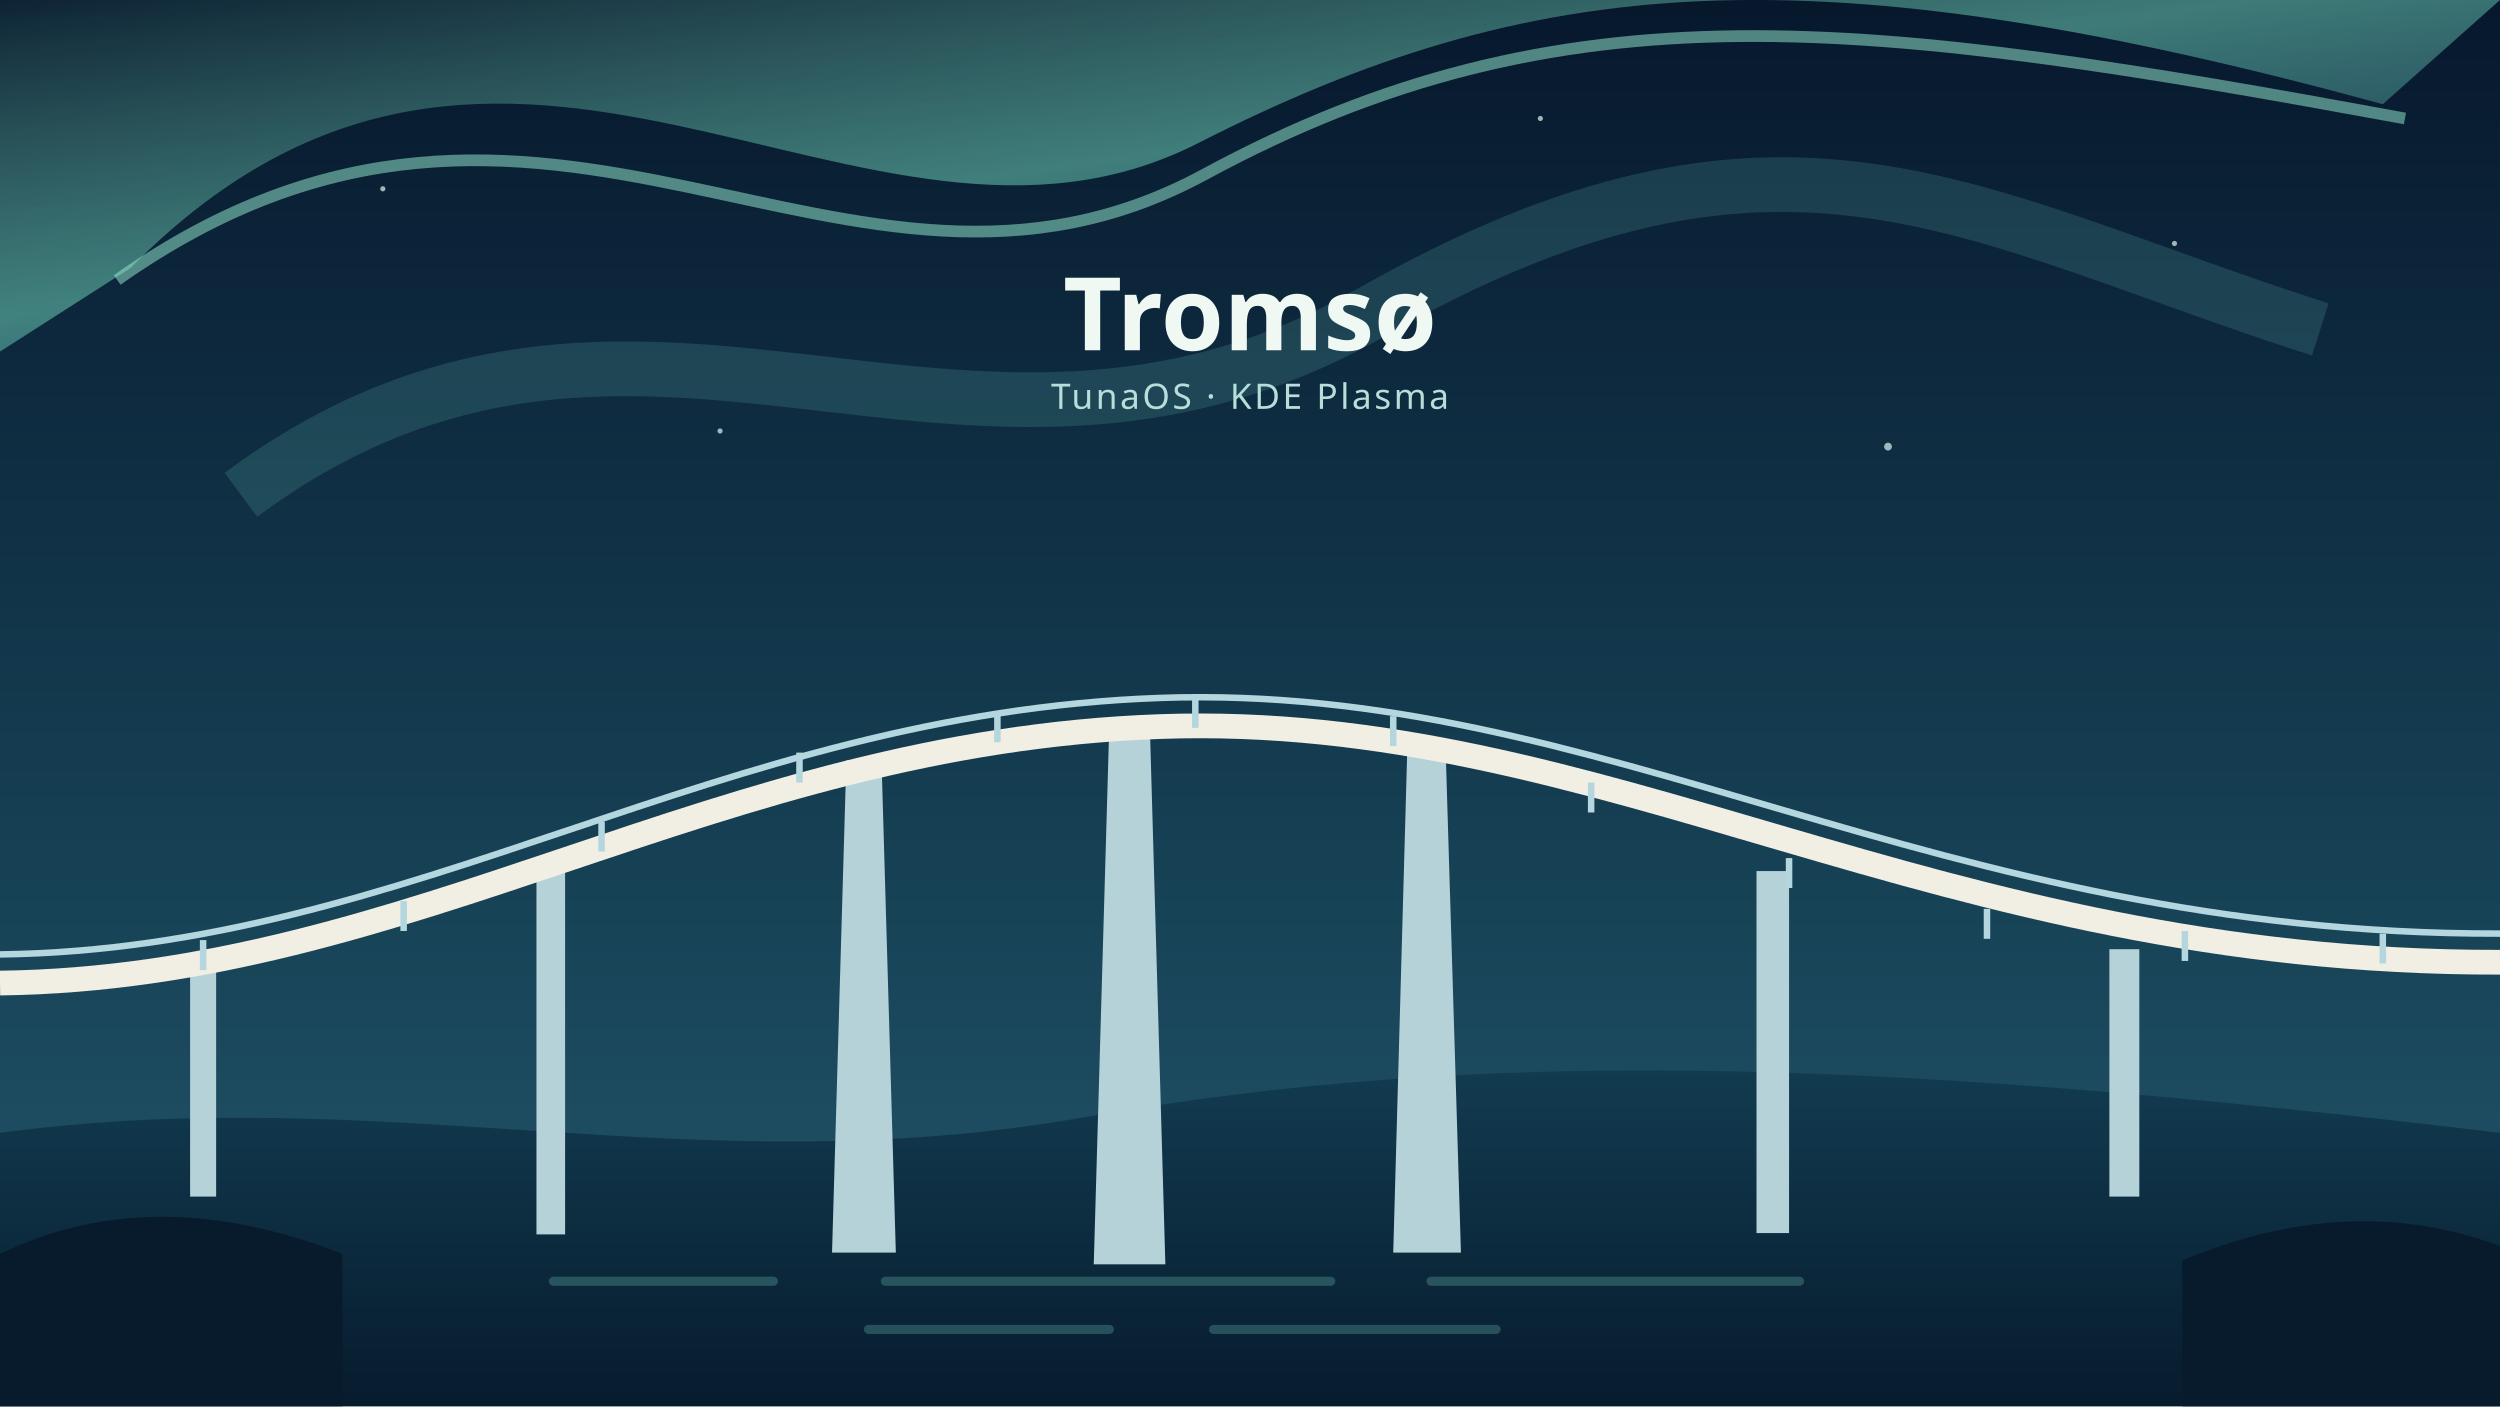
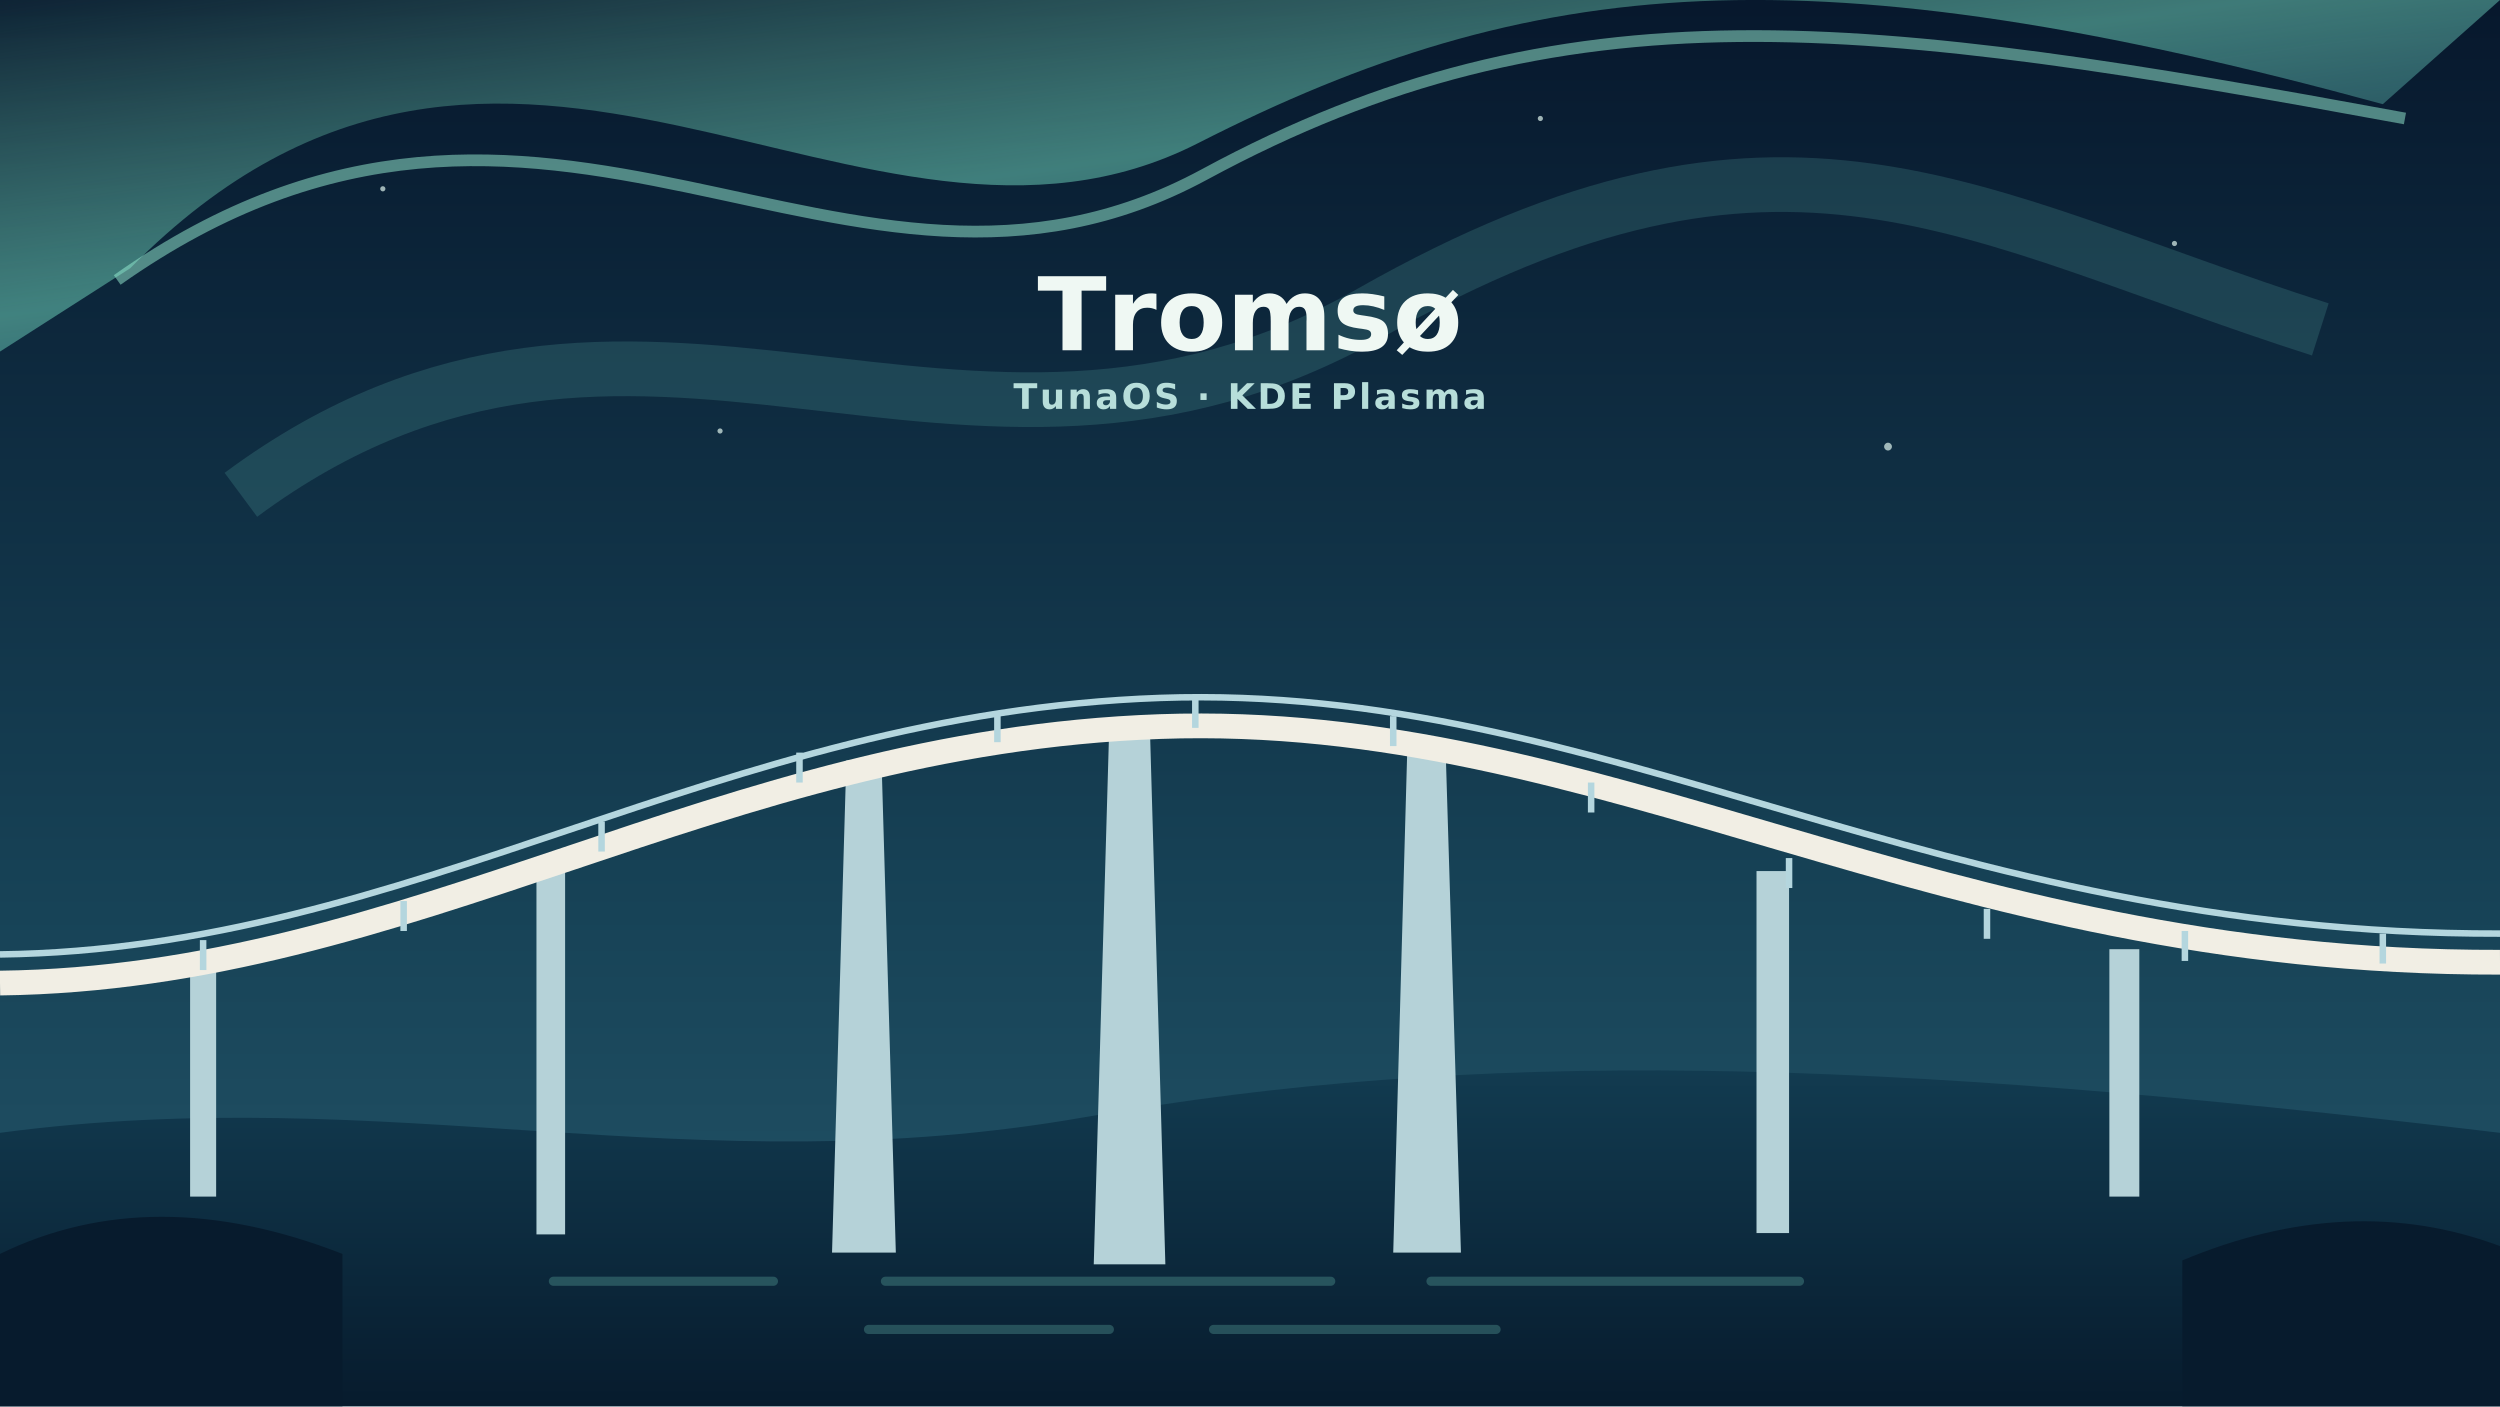
<svg xmlns="http://www.w3.org/2000/svg" viewBox="0 0 1920 1080" role="img" aria-labelledby="title desc">
  <defs>
    <linearGradient id="sky" x1="0" y1="0" x2="0" y2="1">
      <stop stop-color="#07182d" />
      <stop offset=".65" stop-color="#174357" />
      <stop offset="1" stop-color="#25566a" />
    </linearGradient>
    <linearGradient id="curtain" x1="0" y1="0" x2="1" y2="1">
      <stop stop-color="#8cf2c8" stop-opacity=".05" />
      <stop offset=".45" stop-color="#75ddc2" stop-opacity=".5" />
      <stop offset="1" stop-color="#5dc0d3" stop-opacity=".04" />
    </linearGradient>
    <linearGradient id="water" x1="0" y1="0" x2="0" y2="1">
      <stop stop-color="#123b50" />
      <stop offset="1" stop-color="#071b2d" />
    </linearGradient>
  </defs>
  <rect width="1920" height="1080" fill="url(#sky)" />
  <path d="M100 206C390-88 663 241 920 110S1390-40 1830 80L1920 0H0v270z" fill="url(#curtain)" />
  <path d="M90 215C420-18 648 284 925 134S1434 15 1847 91" fill="none" stroke="#9bf3d6" stroke-opacity=".5" stroke-width="9" />
  <path d="M185 380C490 154 736 420 1053 240S1510 166 1782 253" fill="none" stroke="#6ecbbf" stroke-opacity=".18" stroke-width="42" />
  <g fill="#def4ed" fill-opacity=".7">
    <circle cx="294" cy="145" r="2" />
    <circle cx="553" cy="331" r="2" />
    <circle cx="1183" cy="91" r="2" />
    <circle cx="1450" cy="343" r="3" />
    <circle cx="1670" cy="187" r="2" />
  </g>
-   <text x="960" y="269" text-anchor="middle" fill="#eff8f3" font-family="sans-serif" font-size="78" font-weight="600">Tromsø</text>
-   <text x="960" y="314" text-anchor="middle" fill="#b7deda" font-family="sans-serif" font-size="27" letter-spacing="2">TunaOS · KDE Plasma</text>
+   <g fill="#eff8f3" aria-label="Tromsø">
+     <path transform="translate(796.7256 269) scale(0.03808594 -0.03808594)" d="M10 1493H1386V1202H891V0H506V1202H10Z" />
+     <path transform="translate(849.9316 269) scale(0.03808594 -0.03808594)" d="M1004 815Q957 837 910.5 847.5Q864 858 817 858Q679 858 604.5 769.5Q530 681 530 516V0H172V1120H530V936Q599 1046 688.5 1096.5Q778 1147 903 1147Q921 1147 942.0 1145.5Q963 1144 1003 1139Z" />
+     <path transform="translate(888.3984 269) scale(0.03808594 -0.03808594)" d="M705 891Q586 891 523.5 805.5Q461 720 461 559Q461 398 523.5 312.5Q586 227 705 227Q822 227 884.0 312.5Q946 398 946 559Q946 720 884.0 805.5Q822 891 705 891ZM705 1147Q994 1147 1156.5 991.0Q1319 835 1319 559Q1319 283 1156.5 127.0Q994 -29 705 -29Q415 -29 251.5 127.0Q88 283 88 559Q88 835 251.5 991.0Q415 1147 705 1147Z" />
+     <path transform="translate(941.9854 269) scale(0.03808594 -0.03808594)" d="M1210 934Q1278 1038 1371.5 1092.5Q1465 1147 1577 1147Q1770 1147 1871.0 1028.0Q1972 909 1972 682V0H1612V584Q1613 597 1613.5 611.0Q1614 625 1614 651Q1614 770 1579.0 823.5Q1544 877 1466 877Q1364 877 1308.5 793.0Q1253 709 1251 550V0H891V584Q891 770 859.0 823.5Q827 877 745 877Q642 877 586.0 792.5Q530 708 530 551V0H170V1120H530V956Q596 1051 681.5 1099.0Q767 1147 870 1147Q986 1147 1075.0 1091.0Q1164 1035 1210 934Z" />
+     <path transform="translate(1023.261 269) scale(0.03808594 -0.03808594)" d="M1047 1085V813Q932 861 825.0 885.0Q718 909 623 909Q521 909 471.5 883.5Q422 858 422 805Q422 762 459.5 739.0Q497 716 594 705L657 696Q932 661 1027.0 581.0Q1122 501 1122 330Q1122 151 990.0 61.0Q858 -29 596 -29Q485 -29 366.5 -11.5Q248 6 123 41V313Q230 261 342.5 235.0Q455 209 571 209Q676 209 729.0 238.0Q782 267 782 324Q782 372 745.5 395.5Q709 419 600 432L537 440Q298 470 202.0 551.0Q106 632 106 797Q106 975 228.0 1061.0Q350 1147 602 1147Q701 1147 810.0 1132.0Q919 1117 1047 1085Z" />
+     <path transform="translate(1069.688 269) scale(0.03808594 -0.03808594)" d="M856 836Q827 864 789.5 877.5Q752 891 705 891Q586 891 523.5 805.5Q461 720 461 559Q461 518 464.5 485.5Q468 453 475 426ZM547 287Q578 257 617.5 242.0Q657 227 705 227Q822 227 884.0 312.5Q946 398 946 559Q946 602 942.5 635.5Q939 669 932 698ZM223 158Q156 236 122.0 336.0Q88 436 88 559Q88 835 251.5 991.0Q415 1147 705 1147Q811 1147 900.5 1125.0Q990 1103 1065 1059L1212 1217L1321 1116L1180 967Q1250 887 1284.5 786.0Q1319 685 1319 559Q1319 283 1156.5 127.0Q994 -29 705 -29Q597 -29 506.0 -6.5Q415 16 338 61L190 -94L78 0Z" />
+   </g>
+   <g fill="#b7deda" aria-label="TunaOS · KDE Plasma">
+     <path transform="translate(778.2993 314) scale(0.01318359 -0.01318359)" d="M10 1493H1386V1202H891V0H506V1202H10Z" />
+     <path transform="translate(798.7168 314) scale(0.01318359 -0.01318359)" d="M160 436V1120H520V1008Q520 917 519.0 779.5Q518 642 518 596Q518 461 525.0 401.5Q532 342 549 315Q571 280 606.5 261.0Q642 242 688 242Q800 242 864.0 328.0Q928 414 928 567V1120H1286V0H928V162Q847 64 756.5 17.5Q666 -29 557 -29Q363 -29 261.5 90.0Q160 209 160 436Z" />
+     <path transform="translate(819.9385 314) scale(0.01318359 -0.01318359)" d="M1298 682V0H938V111V522Q938 667 931.5 722.0Q925 777 909 803Q888 838 852.0 857.5Q816 877 770 877Q658 877 594.0 790.5Q530 704 530 551V0H172V1120H530V956Q611 1054 702.0 1100.5Q793 1147 903 1147Q1097 1147 1197.5 1028.0Q1298 909 1298 682Z" />
+     <path transform="translate(841.1602 314) scale(0.01318359 -0.01318359)" d="M674 504Q562 504 505.5 466.0Q449 428 449 354Q449 286 494.5 247.5Q540 209 621 209Q722 209 791.0 281.5Q860 354 860 463V504ZM1221 639V0H860V166Q788 64 698.0 17.5Q608 -29 479 -29Q305 -29 196.5 72.5Q88 174 88 336Q88 533 223.5 625.0Q359 717 649 717H860V745Q860 830 793.0 869.5Q726 909 584 909Q469 909 370.0 886.0Q271 863 186 817V1090Q301 1118 417.0 1132.5Q533 1147 649 1147Q952 1147 1086.5 1027.5Q1221 908 1221 639Z" />
+     <path transform="translate(861.3799 314) scale(0.01318359 -0.01318359)" d="M870 1241Q694 1241 597.0 1111.0Q500 981 500 745Q500 510 597.0 380.0Q694 250 870 250Q1047 250 1144.0 380.0Q1241 510 1241 745Q1241 981 1144.0 1111.0Q1047 1241 870 1241ZM870 1520Q1230 1520 1434.0 1314.0Q1638 1108 1638 745Q1638 383 1434.0 177.0Q1230 -29 870 -29Q511 -29 306.5 177.0Q102 383 102 745Q102 1108 306.5 1314.0Q511 1520 870 1520Z" />
+     <path transform="translate(886.3325 314) scale(0.01318359 -0.01318359)" d="M1227 1446V1130Q1104 1185 987.0 1213.0Q870 1241 766 1241Q628 1241 562.0 1203.0Q496 1165 496 1085Q496 1025 540.5 991.5Q585 958 702 934L866 901Q1115 851 1220.0 749.0Q1325 647 1325 459Q1325 212 1178.5 91.5Q1032 -29 731 -29Q589 -29 446.0 -2.0Q303 25 160 78V403Q303 327 436.5 288.5Q570 250 694 250Q820 250 887.0 292.0Q954 334 954 412Q954 482 908.5 520.0Q863 558 727 588L578 621Q354 669 250.5 774.0Q147 879 147 1057Q147 1280 291.0 1400.0Q435 1520 705 1520Q828 1520 958.0 1501.5Q1088 1483 1227 1446Z" />
+     <path transform="translate(919.1782 314) scale(0.01318359 -0.01318359)" d="M209 905H569V518H209Z" />
+     <path transform="translate(942.835 314) scale(0.01318359 -0.01318359)" d="M188 1493H573V948L1128 1493H1575L856 786L1649 0H1167L573 588V0H188Z" />
+     <path transform="translate(965.7573 314) scale(0.01318359 -0.01318359)" d="M573 1202V291H711Q947 291 1071.5 408.0Q1196 525 1196 748Q1196 970 1072.0 1086.0Q948 1202 711 1202ZM188 1493H594Q934 1493 1100.5 1444.5Q1267 1396 1386 1280Q1491 1179 1542.0 1047.0Q1593 915 1593 748Q1593 579 1542.0 446.5Q1491 314 1386 213Q1266 97 1098.0 48.5Q930 0 594 0H188Z" />
+     <path transform="translate(990.1694 314) scale(0.01318359 -0.01318359)" d="M188 1493H1227V1202H573V924H1188V633H573V291H1249V0H188Z" />
+     <path transform="translate(1022.013 314) scale(0.01318359 -0.01318359)" d="M188 1493H827Q1112 1493 1264.5 1366.5Q1417 1240 1417 1006Q1417 771 1264.5 644.5Q1112 518 827 518H573V0H188ZM573 1214V797H786Q898 797 959.0 851.5Q1020 906 1020 1006Q1020 1106 959.0 1160.0Q898 1214 786 1214Z" />
+     <path transform="translate(1043.802 314) scale(0.01318359 -0.01318359)" d="M172 1556H530V0H172Z" />
+     <path transform="translate(1055.057 314) scale(0.01318359 -0.01318359)" d="M674 504Q562 504 505.5 466.0Q449 428 449 354Q449 286 494.5 247.5Q540 209 621 209Q722 209 791.0 281.5Q860 354 860 463V504ZM1221 639V0H860V166Q788 64 698.0 17.5Q608 -29 479 -29Q305 -29 196.5 72.5Q88 174 88 336Q88 533 223.5 625.0Q359 717 649 717H860V745Q860 830 793.0 869.5Q726 909 584 909Q469 909 370.0 886.0Q271 863 186 817V1090Q301 1118 417.0 1132.5Q533 1147 649 1147Q952 1147 1086.5 1027.5Q1221 908 1221 639Z" />
+     <path transform="translate(1075.276 314) scale(0.01318359 -0.01318359)" d="M1047 1085V813Q932 861 825.0 885.0Q718 909 623 909Q521 909 471.5 883.5Q422 858 422 805Q422 762 459.5 739.0Q497 716 594 705L657 696Q932 661 1027.0 581.0Q1122 501 1122 330Q1122 151 990.0 61.0Q858 -29 596 -29Q485 -29 366.5 -11.5Q248 6 123 41V313Q230 261 342.5 235.0Q455 209 571 209Q676 209 729.0 238.0Q782 267 782 324Q782 372 745.5 395.5Q709 419 600 432L537 440Q298 470 202.0 551.0Q106 632 106 797Q106 975 228.0 1061.0Q350 1147 602 1147Q701 1147 810.0 1132.0Q919 1117 1047 1085Z" />
+     <path transform="translate(1093.347 314) scale(0.01318359 -0.01318359)" d="M1210 934Q1278 1038 1371.5 1092.5Q1465 1147 1577 1147Q1770 1147 1871.0 1028.0Q1972 909 1972 682V0H1612V584Q1613 597 1613.5 611.0Q1614 625 1614 651Q1614 770 1579.0 823.5Q1544 877 1466 877Q1364 877 1308.5 793.0Q1253 709 1251 550V0H891V584Q891 770 859.0 823.5Q827 877 745 877Q642 877 586.0 792.5Q530 708 530 551V0H170V1120H530V956Q596 1051 681.5 1099.0Q767 1147 870 1147Q986 1147 1075.0 1091.0Q1164 1035 1210 934Z" />
+     <path transform="translate(1123.481 314) scale(0.01318359 -0.01318359)" d="M674 504Q562 504 505.5 466.0Q449 428 449 354Q449 286 494.5 247.5Q540 209 621 209Q722 209 791.0 281.5Q860 354 860 463V504ZM1221 639V0H860V166Q788 64 698.0 17.5Q608 -29 479 -29Q305 -29 196.5 72.5Q88 174 88 336Q88 533 223.5 625.0Q359 717 649 717H860V745Q860 830 793.0 869.5Q726 909 584 909Q469 909 370.0 886.0Q271 863 186 817V1090Q301 1118 417.0 1132.5Q533 1147 649 1147Q952 1147 1086.5 1027.5Q1221 908 1221 639Z" />
+   </g>
  <path d="M0 870C300 830 532 911 833 858S1435 812 1920 870v210H0z" fill="url(#water)" />
  <g fill="#b5d2d8">
    <path d="M146 743h20v176h-20zM412 663h22v285h-22zM650 584h27l11 378h-49zM852 555h31l12 416h-55zM1081 568h29l12 394h-52zM1349 669h25v278h-25zM1620 729h23v190h-23z" />
  </g>
  <path d="M0 755C317 751 550 570 891 558S1485 740 1920 739" fill="none" stroke="#f1eee4" stroke-width="19" />
  <path d="M0 733C317 729 550 548 891 536S1485 718 1920 717" fill="none" stroke="#b4d6de" stroke-width="5" />
  <path d="M156 745v-23M310 715v-23M462 654v-23M614 601v-23M766 570v-23M918 559v-23M1070 573v-23M1222 624v-23M1374 682v-23M1526 721v-23M1678 738v-23M1830 740v-23" stroke="#b4d6de" stroke-width="5" />
  <path d="M425 984h169m86 0h342m77 0h283M667 1021h185m80 0h217" fill="none" stroke="#7cdcc8" stroke-opacity=".25" stroke-width="7" stroke-linecap="round" />
  <path d="M0 963q117-57 263 0v117H0zM1676 968q129-54 244-11v123h-244z" fill="#071b2d" />
</svg>
